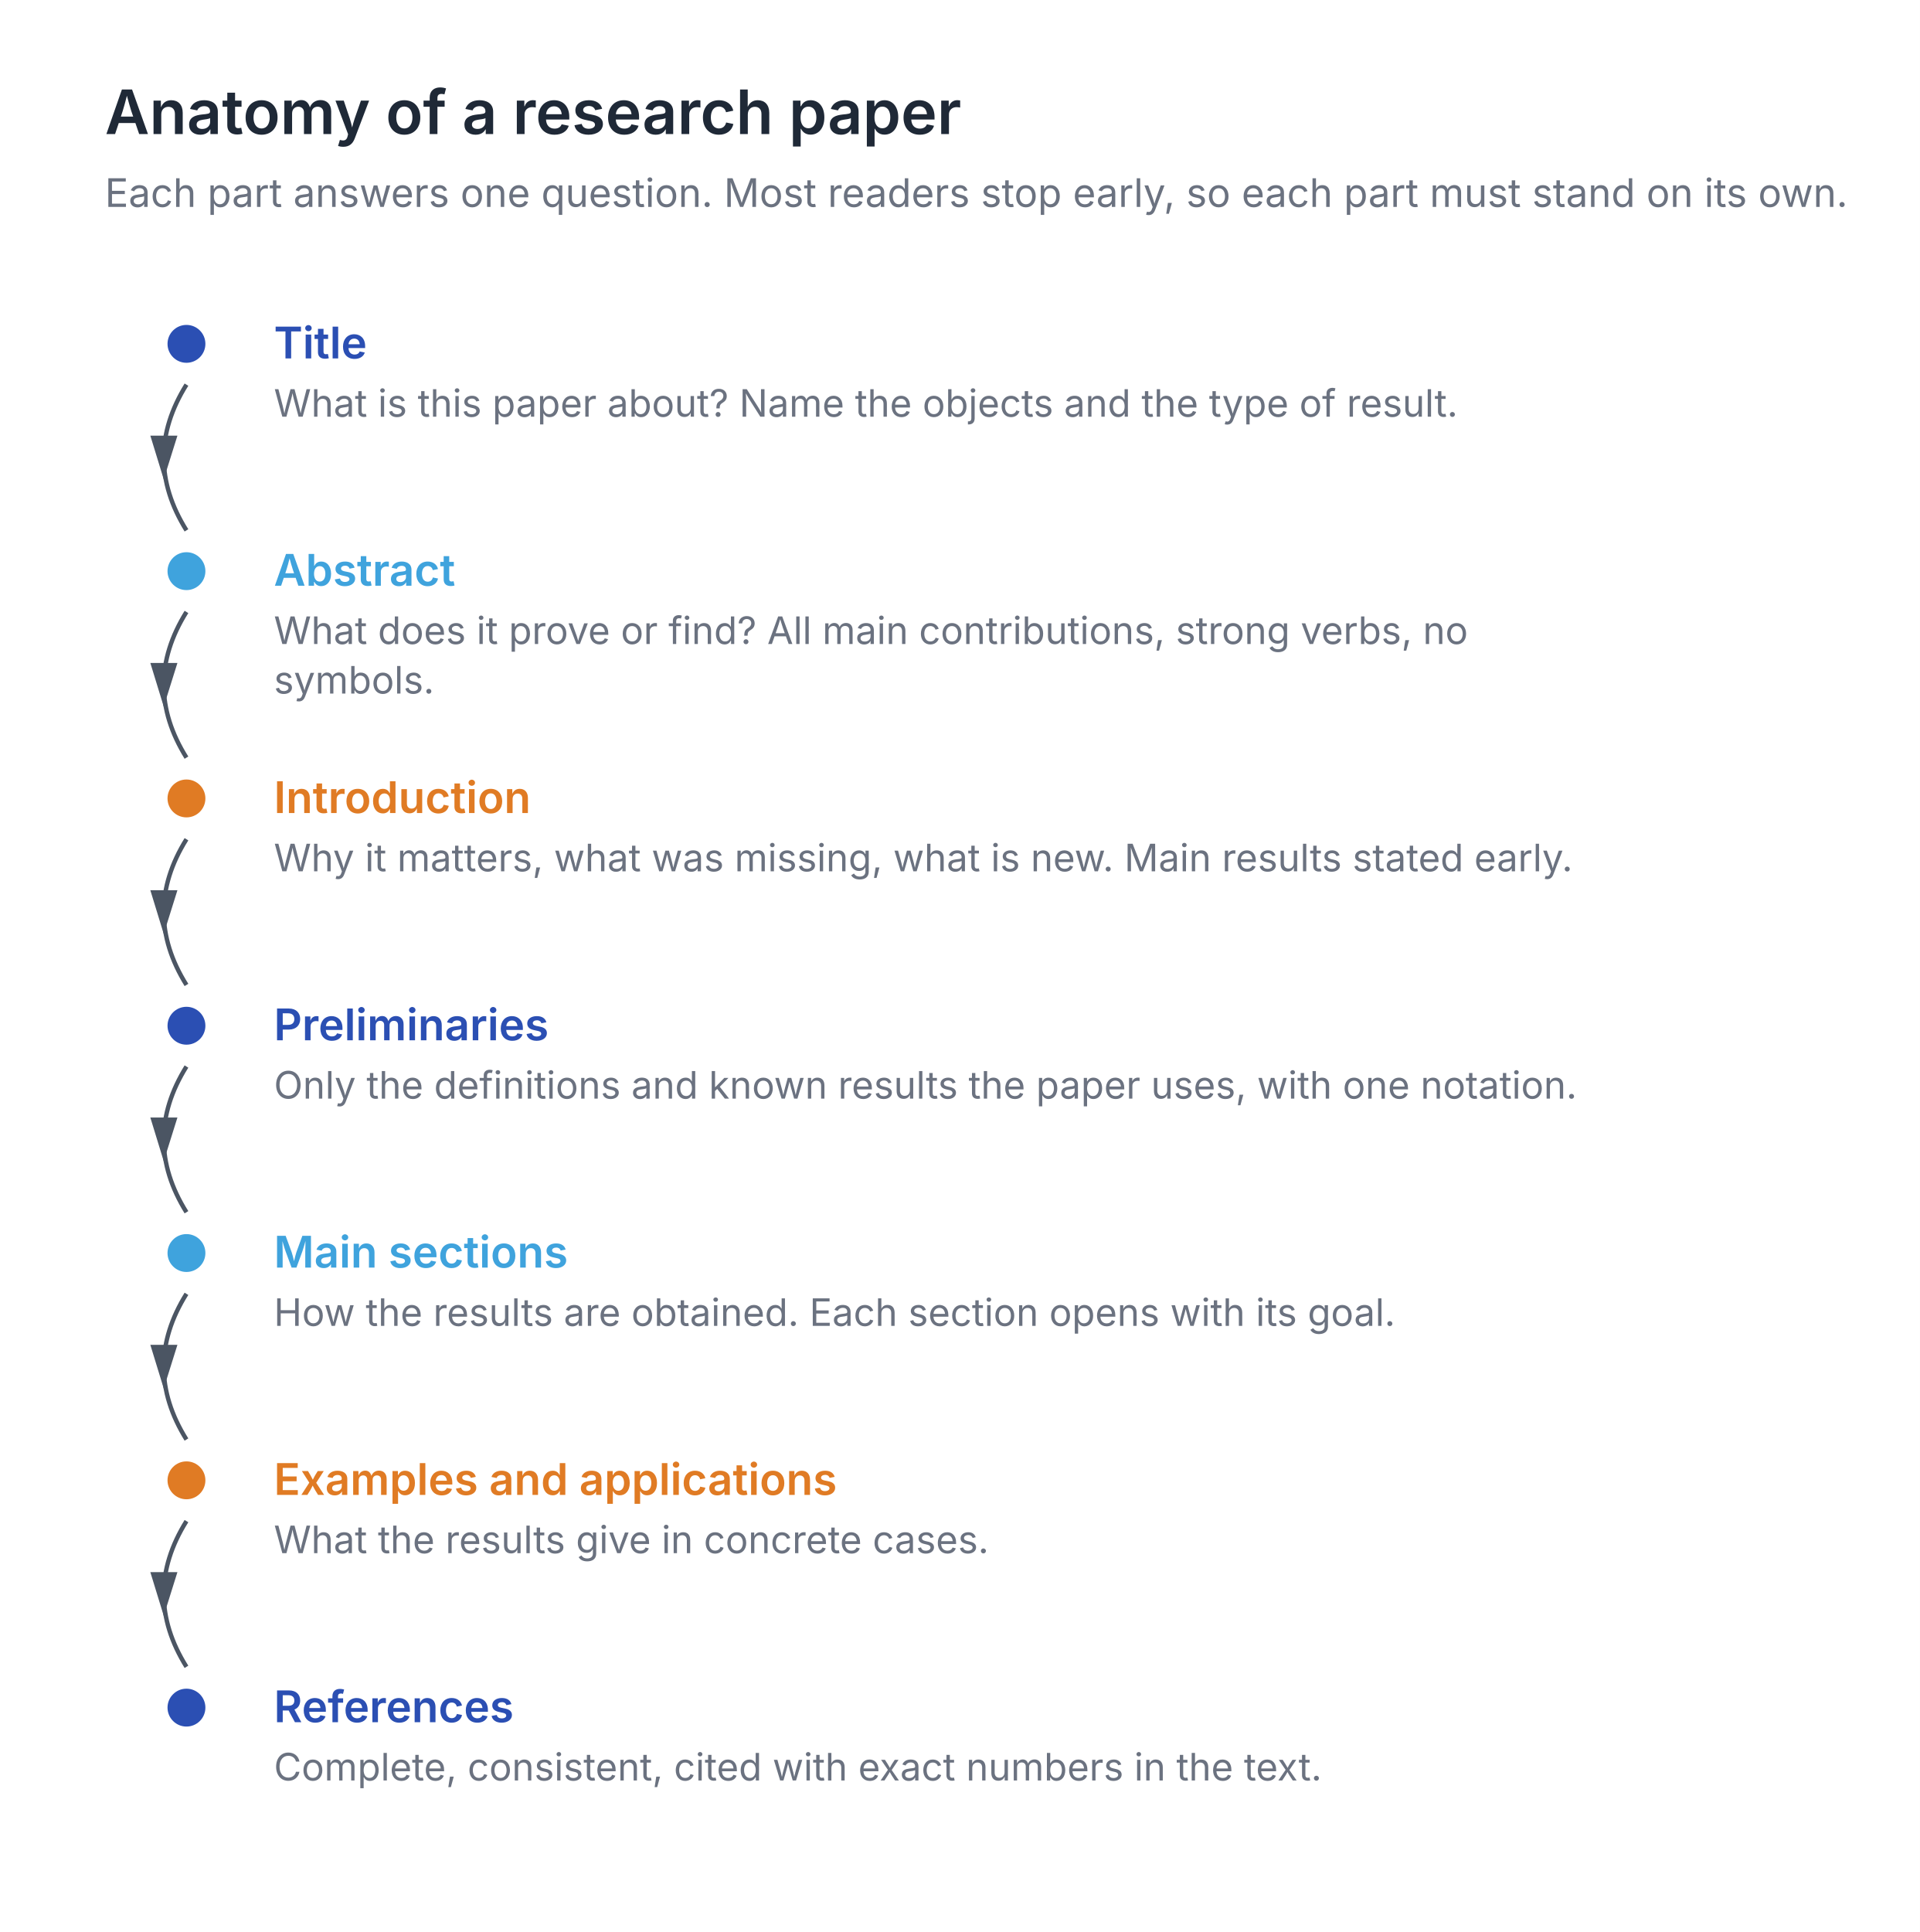
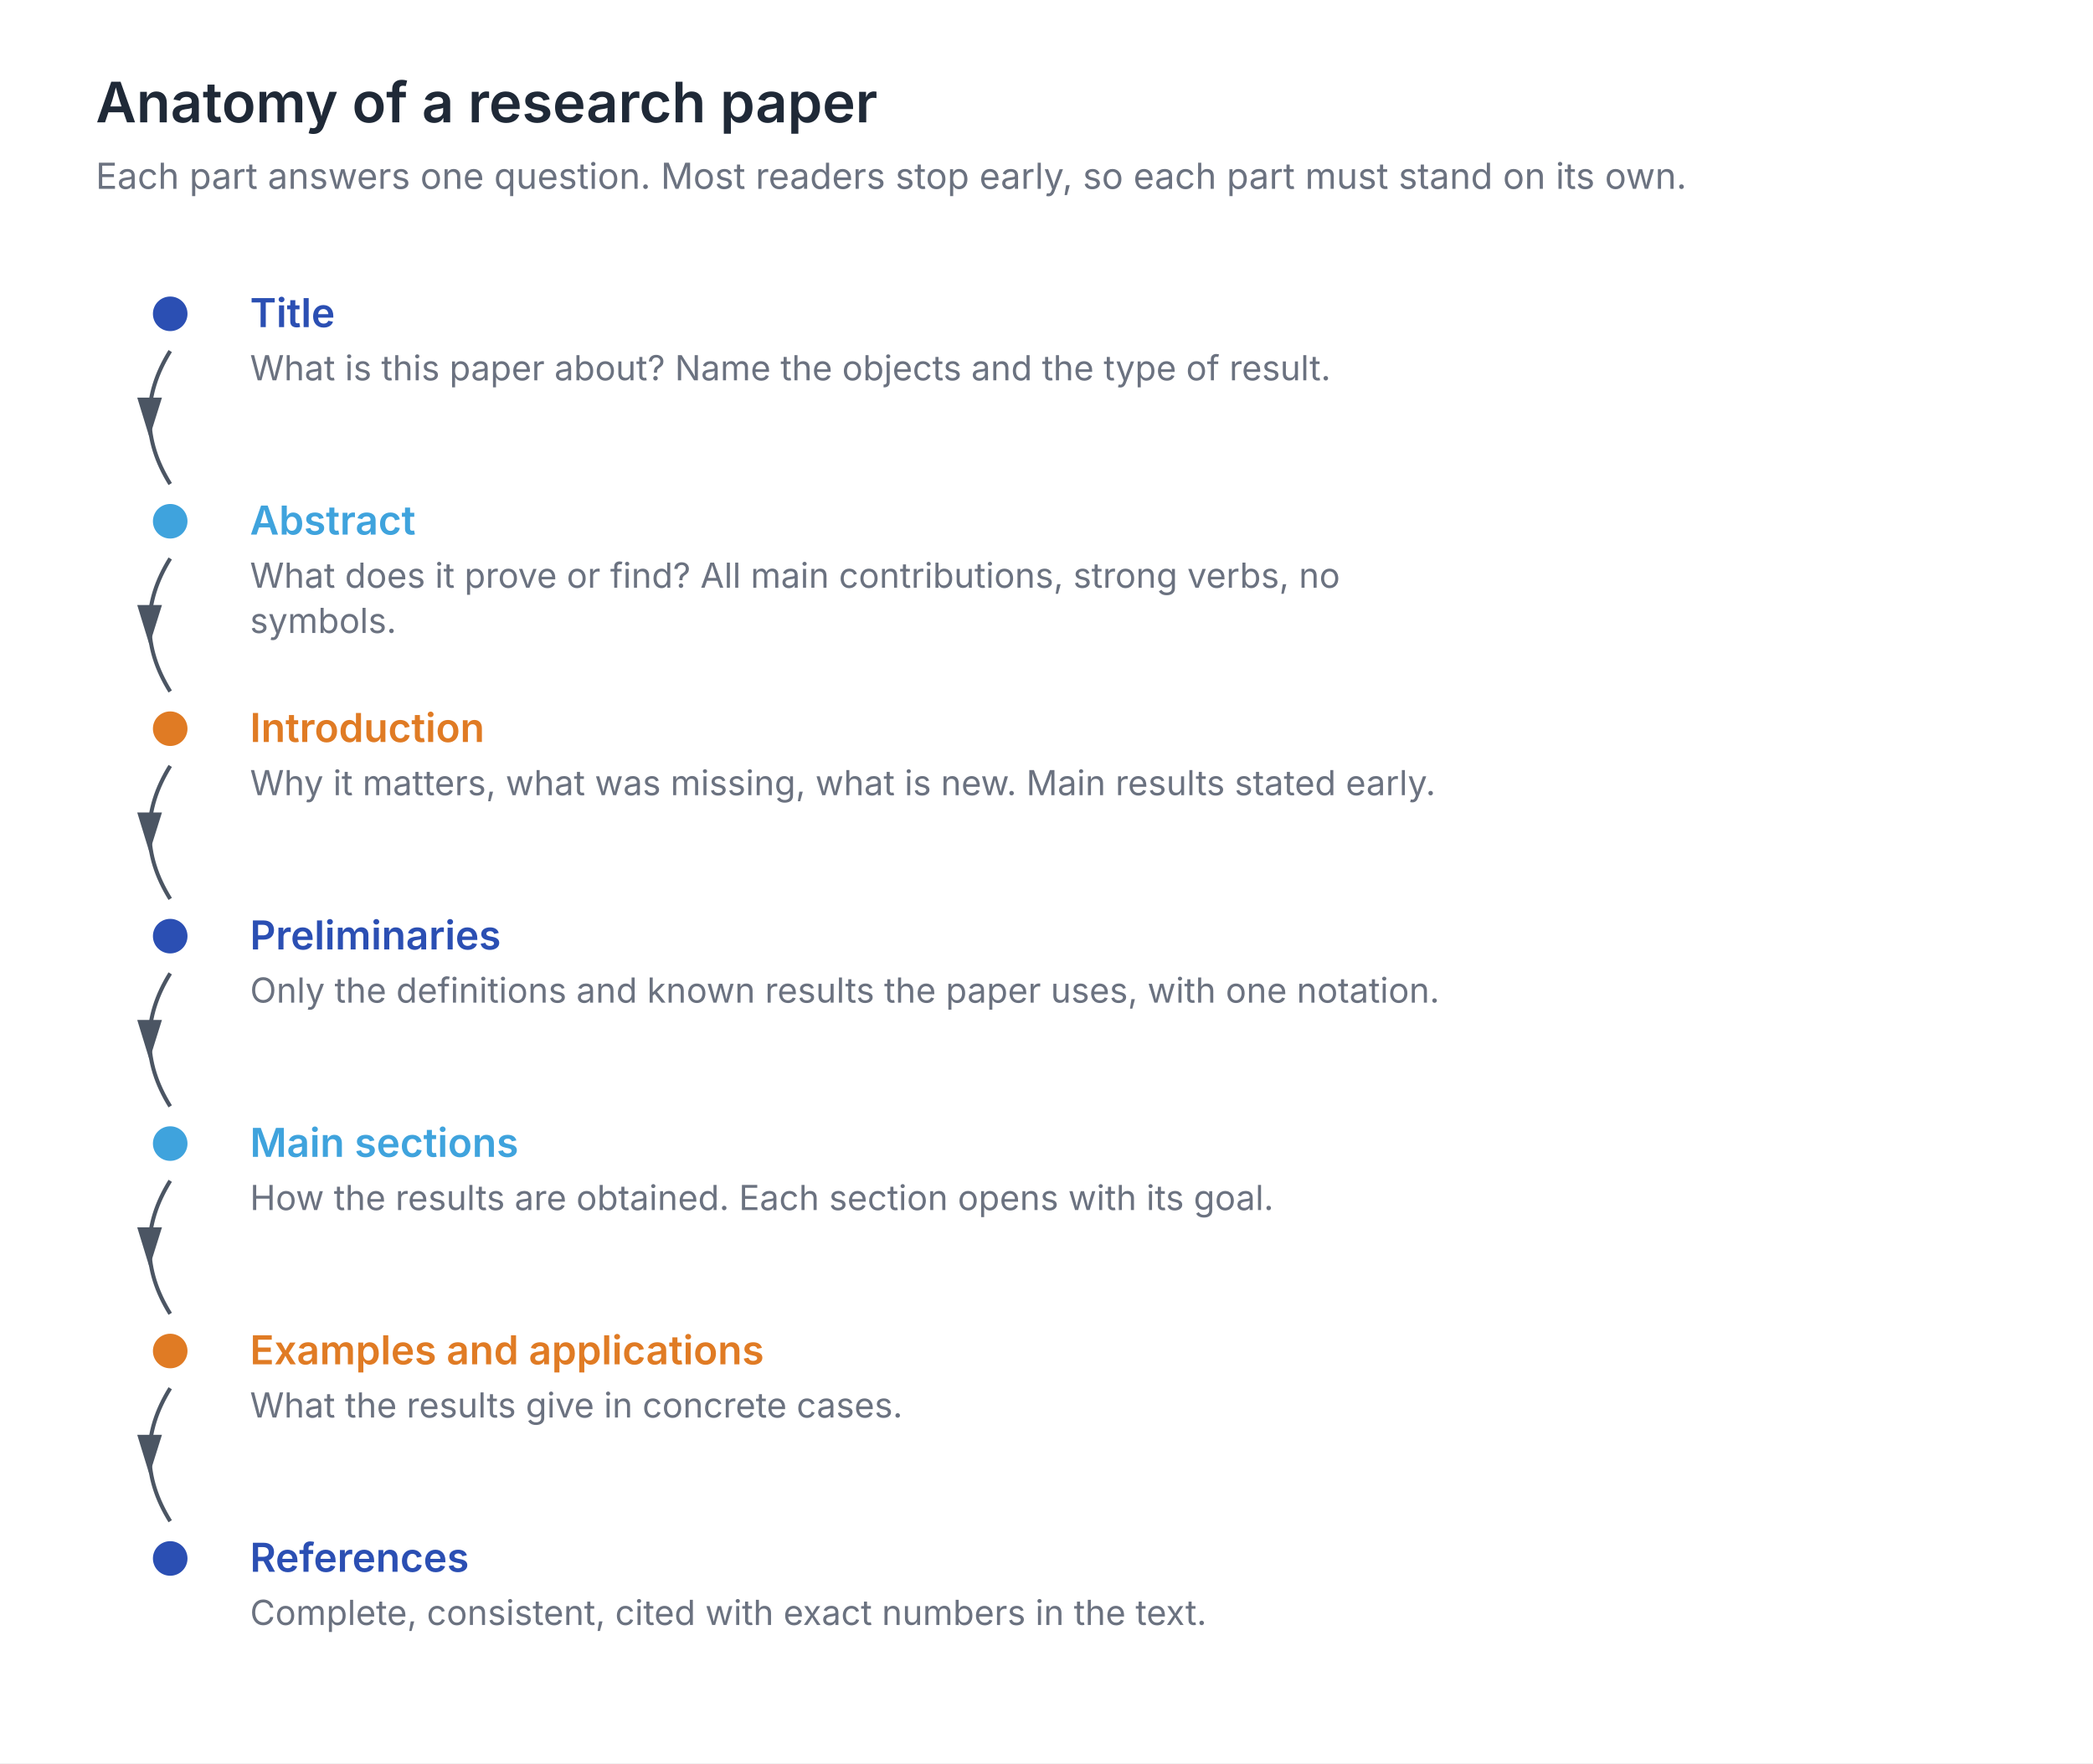
- <svg xmlns="http://www.w3.org/2000/svg" viewBox="0 0 659 663" width="659" height="663" role="img" aria-label="Anatomy of a research paper">
+ <svg xmlns="http://www.w3.org/2000/svg" viewBox="0 0 787 663" width="787" height="663" role="img" aria-label="Anatomy of a research paper">
  <rect width="100%" height="100%" fill="#ffffff" />
  <text x="36" y="46" font-family="IBM Plex Sans, Inter, Helvetica Neue, Arial, sans-serif" font-size="21" font-weight="600" fill="#1f2937">Anatomy of a research paper</text>
  <text x="36" y="71" font-family="IBM Plex Sans, Inter, Helvetica Neue, Arial, sans-serif" font-size="13.5" fill="#6b7280">Each part answers one question. Most readers stop early, so each part must stand on its own.</text>
  <circle cx="64.0" cy="118.0" r="6.5" fill="#2b4fb3" />
  <text x="94.0" y="123.0" text-anchor="start" font-family="IBM Plex Sans, Inter, Helvetica Neue, Arial, sans-serif" font-size="15" font-weight="600" fill="#2b4fb3">Title</text>
  <text x="94.0" y="143.0" text-anchor="start" font-family="IBM Plex Sans, Inter, Helvetica Neue, Arial, sans-serif" font-size="13" fill="#6b7280">What is this paper about? Name the objects and the type of result.</text>
  <circle cx="64.0" cy="196.0" r="6.5" fill="#3fa3dd" />
  <text x="94.0" y="201.0" text-anchor="start" font-family="IBM Plex Sans, Inter, Helvetica Neue, Arial, sans-serif" font-size="15" font-weight="600" fill="#3fa3dd">Abstract</text>
  <text x="94.0" y="221.0" text-anchor="start" font-family="IBM Plex Sans, Inter, Helvetica Neue, Arial, sans-serif" font-size="13" fill="#6b7280">What does it prove or find? All main contributions, strong verbs, no</text>
  <text x="94.0" y="238.0" text-anchor="start" font-family="IBM Plex Sans, Inter, Helvetica Neue, Arial, sans-serif" font-size="13" fill="#6b7280">symbols.</text>
  <circle cx="64.0" cy="274.0" r="6.5" fill="#e07b24" />
  <text x="94.0" y="279.0" text-anchor="start" font-family="IBM Plex Sans, Inter, Helvetica Neue, Arial, sans-serif" font-size="15" font-weight="600" fill="#e07b24">Introduction</text>
  <text x="94.0" y="299.0" text-anchor="start" font-family="IBM Plex Sans, Inter, Helvetica Neue, Arial, sans-serif" font-size="13" fill="#6b7280">Why it matters, what was missing, what is new. Main results stated early.</text>
  <circle cx="64.0" cy="352.0" r="6.5" fill="#2b4fb3" />
  <text x="94.0" y="357.0" text-anchor="start" font-family="IBM Plex Sans, Inter, Helvetica Neue, Arial, sans-serif" font-size="15" font-weight="600" fill="#2b4fb3">Preliminaries</text>
  <text x="94.0" y="377.0" text-anchor="start" font-family="IBM Plex Sans, Inter, Helvetica Neue, Arial, sans-serif" font-size="13" fill="#6b7280">Only the definitions and known results the paper uses, with one notation.</text>
  <circle cx="64.0" cy="430.0" r="6.5" fill="#3fa3dd" />
  <text x="94.0" y="435.0" text-anchor="start" font-family="IBM Plex Sans, Inter, Helvetica Neue, Arial, sans-serif" font-size="15" font-weight="600" fill="#3fa3dd">Main sections</text>
  <text x="94.0" y="455.0" text-anchor="start" font-family="IBM Plex Sans, Inter, Helvetica Neue, Arial, sans-serif" font-size="13" fill="#6b7280">How the results are obtained. Each section opens with its goal.</text>
  <circle cx="64.0" cy="508.0" r="6.5" fill="#e07b24" />
  <text x="94.0" y="513.0" text-anchor="start" font-family="IBM Plex Sans, Inter, Helvetica Neue, Arial, sans-serif" font-size="15" font-weight="600" fill="#e07b24">Examples and applications</text>
  <text x="94.0" y="533.0" text-anchor="start" font-family="IBM Plex Sans, Inter, Helvetica Neue, Arial, sans-serif" font-size="13" fill="#6b7280">What the results give in concrete cases.</text>
  <circle cx="64.0" cy="586.0" r="6.5" fill="#2b4fb3" />
  <text x="94.0" y="591.0" text-anchor="start" font-family="IBM Plex Sans, Inter, Helvetica Neue, Arial, sans-serif" font-size="15" font-weight="600" fill="#2b4fb3">References</text>
  <text x="94.0" y="611.0" text-anchor="start" font-family="IBM Plex Sans, Inter, Helvetica Neue, Arial, sans-serif" font-size="13" fill="#6b7280">Complete, consistent, cited with exact numbers in the text.</text>
  <path d="M64.0 132.0Q48.4 157.0 64.0 182.0" fill="none" stroke="#4b5563" stroke-width="1.5" />
  <path d="M56.2 164.5L51.6 149.5L60.9 149.5Z" fill="#4b5563" />
  <path d="M64.0 210.0Q48.4 235.0 64.0 260.0" fill="none" stroke="#4b5563" stroke-width="1.5" />
  <path d="M56.2 242.5L51.6 227.5L60.9 227.5Z" fill="#4b5563" />
  <path d="M64.0 288.0Q48.4 313.0 64.0 338.0" fill="none" stroke="#4b5563" stroke-width="1.5" />
  <path d="M56.2 320.5L51.6 305.5L60.9 305.5Z" fill="#4b5563" />
  <path d="M64.0 366.0Q48.4 391.0 64.0 416.0" fill="none" stroke="#4b5563" stroke-width="1.5" />
  <path d="M56.2 398.5L51.6 383.5L60.9 383.5Z" fill="#4b5563" />
  <path d="M64.0 444.0Q48.4 469.0 64.0 494.0" fill="none" stroke="#4b5563" stroke-width="1.5" />
  <path d="M56.2 476.5L51.6 461.5L60.9 461.5Z" fill="#4b5563" />
  <path d="M64.0 522.0Q48.4 547.0 64.0 572.0" fill="none" stroke="#4b5563" stroke-width="1.5" />
  <path d="M56.2 554.5L51.6 539.5L60.9 539.5Z" fill="#4b5563" />
</svg>
